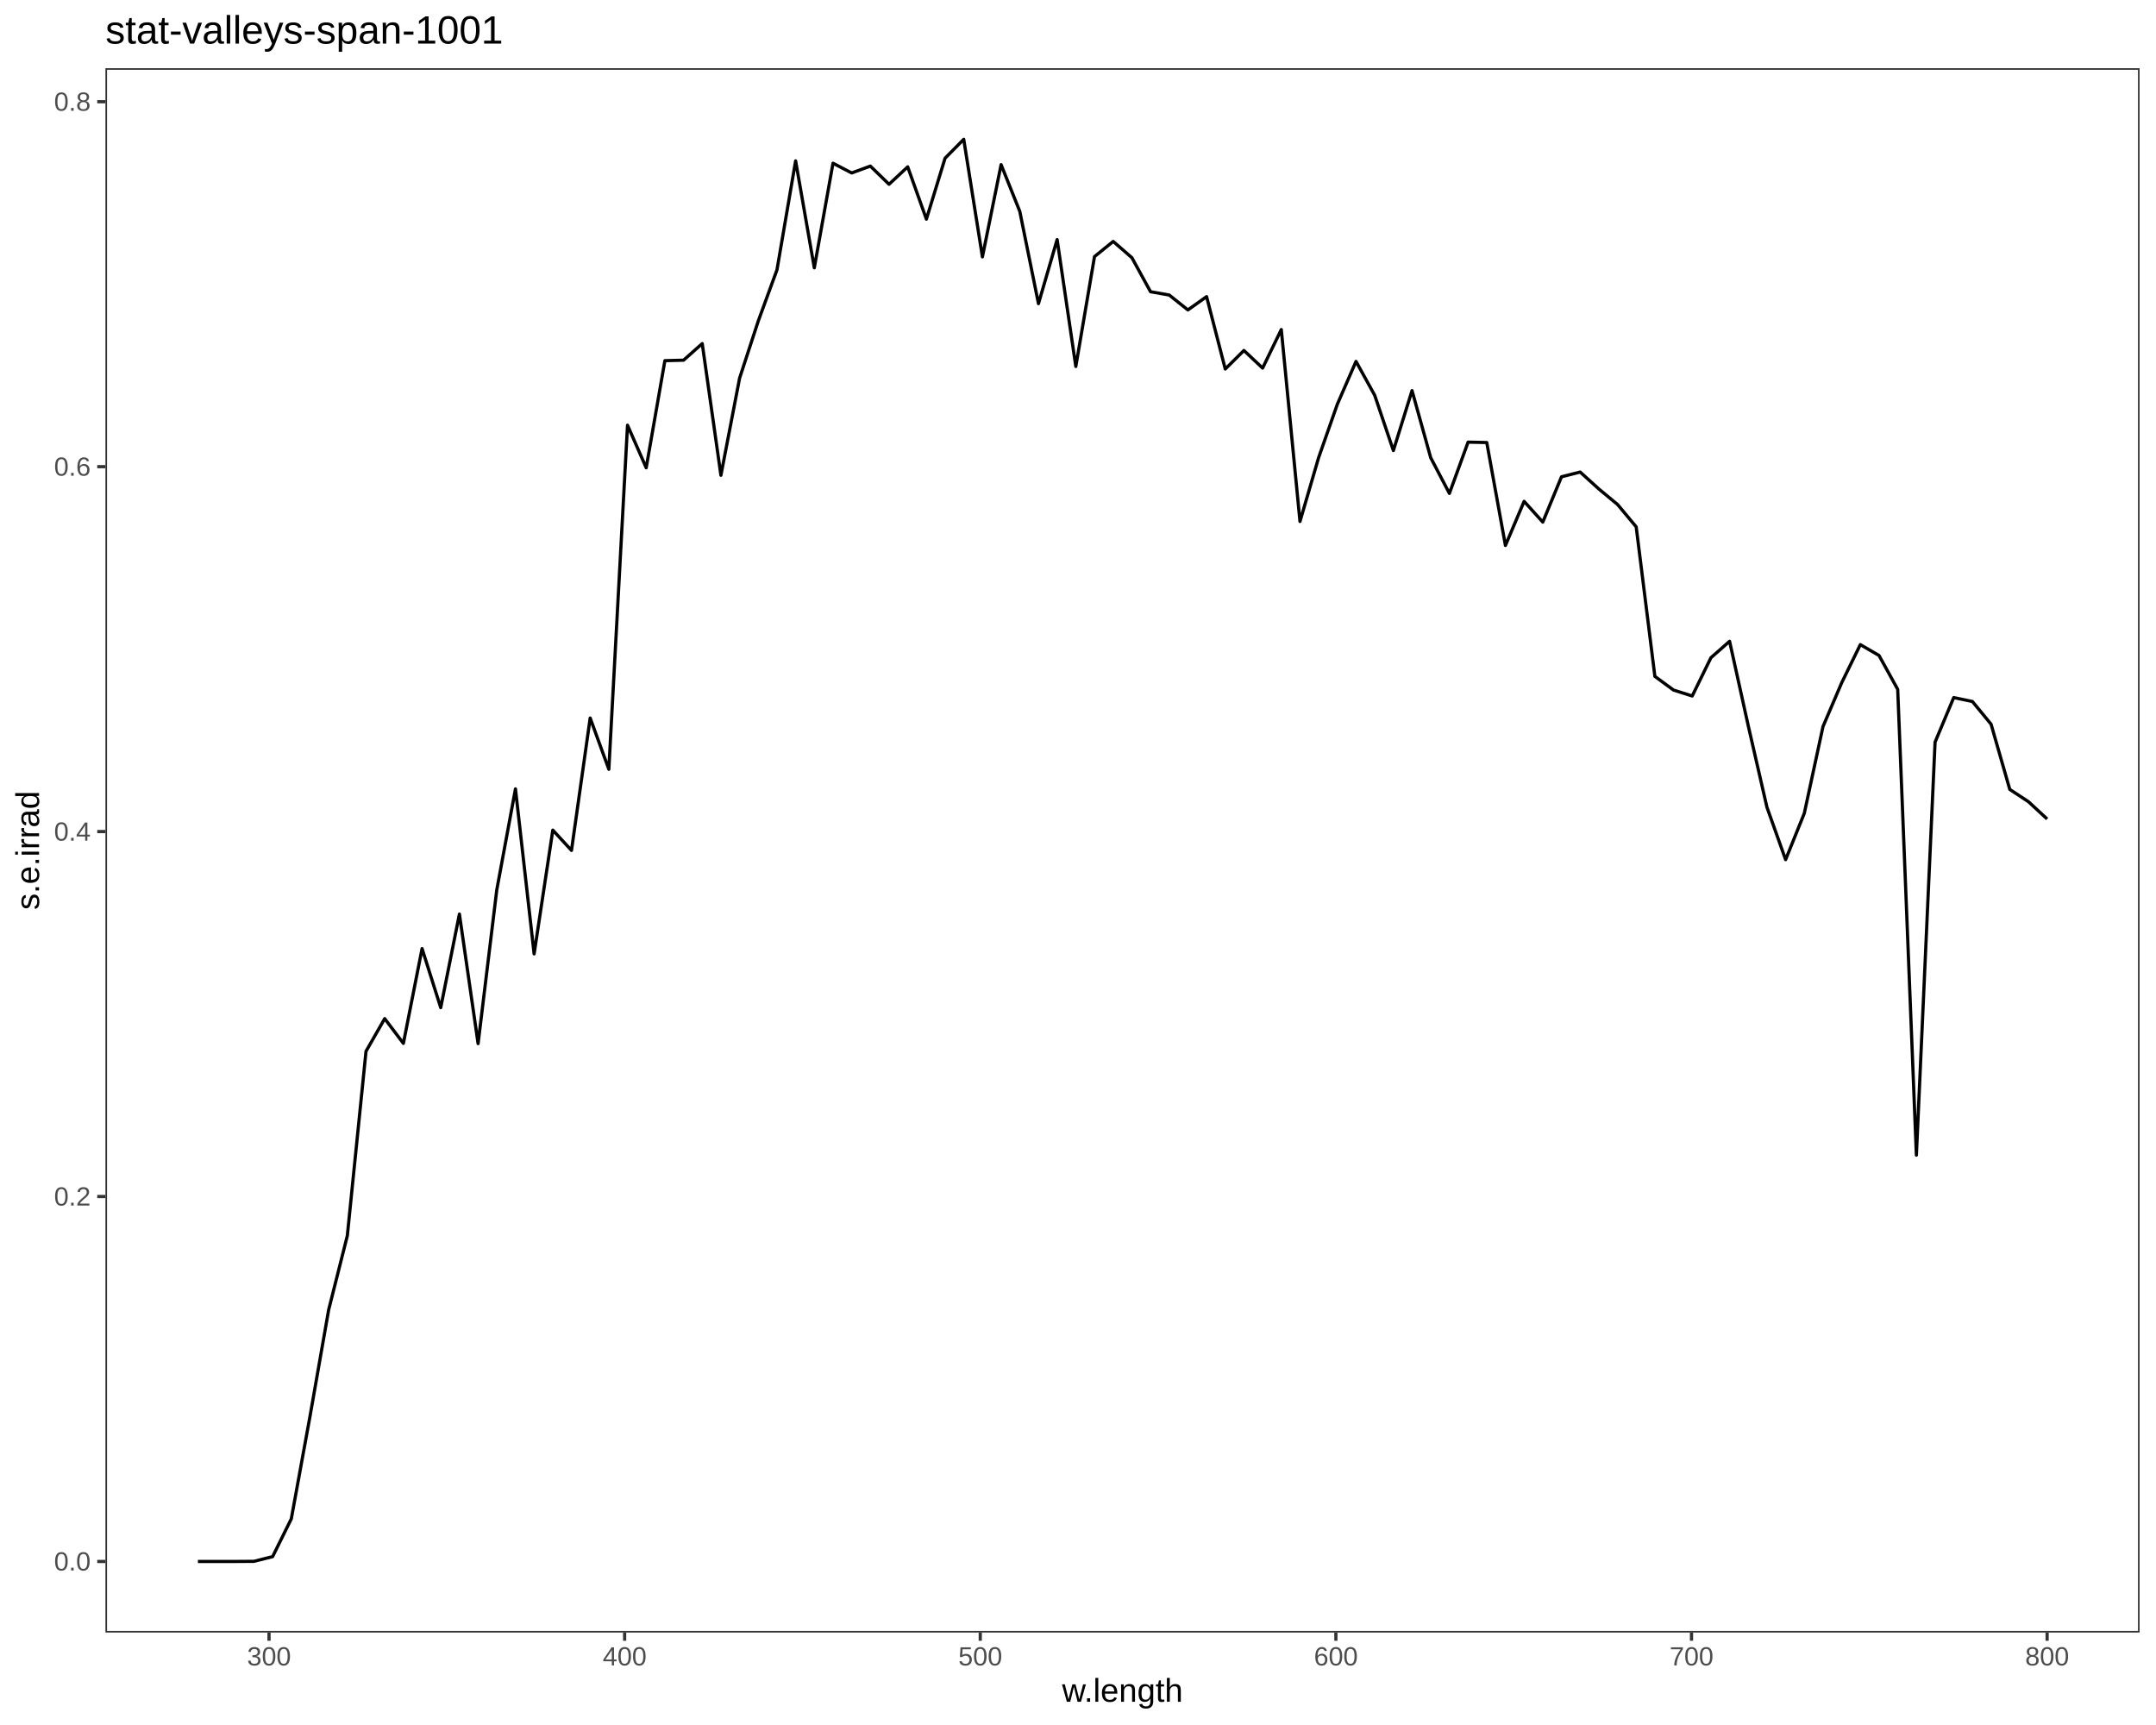
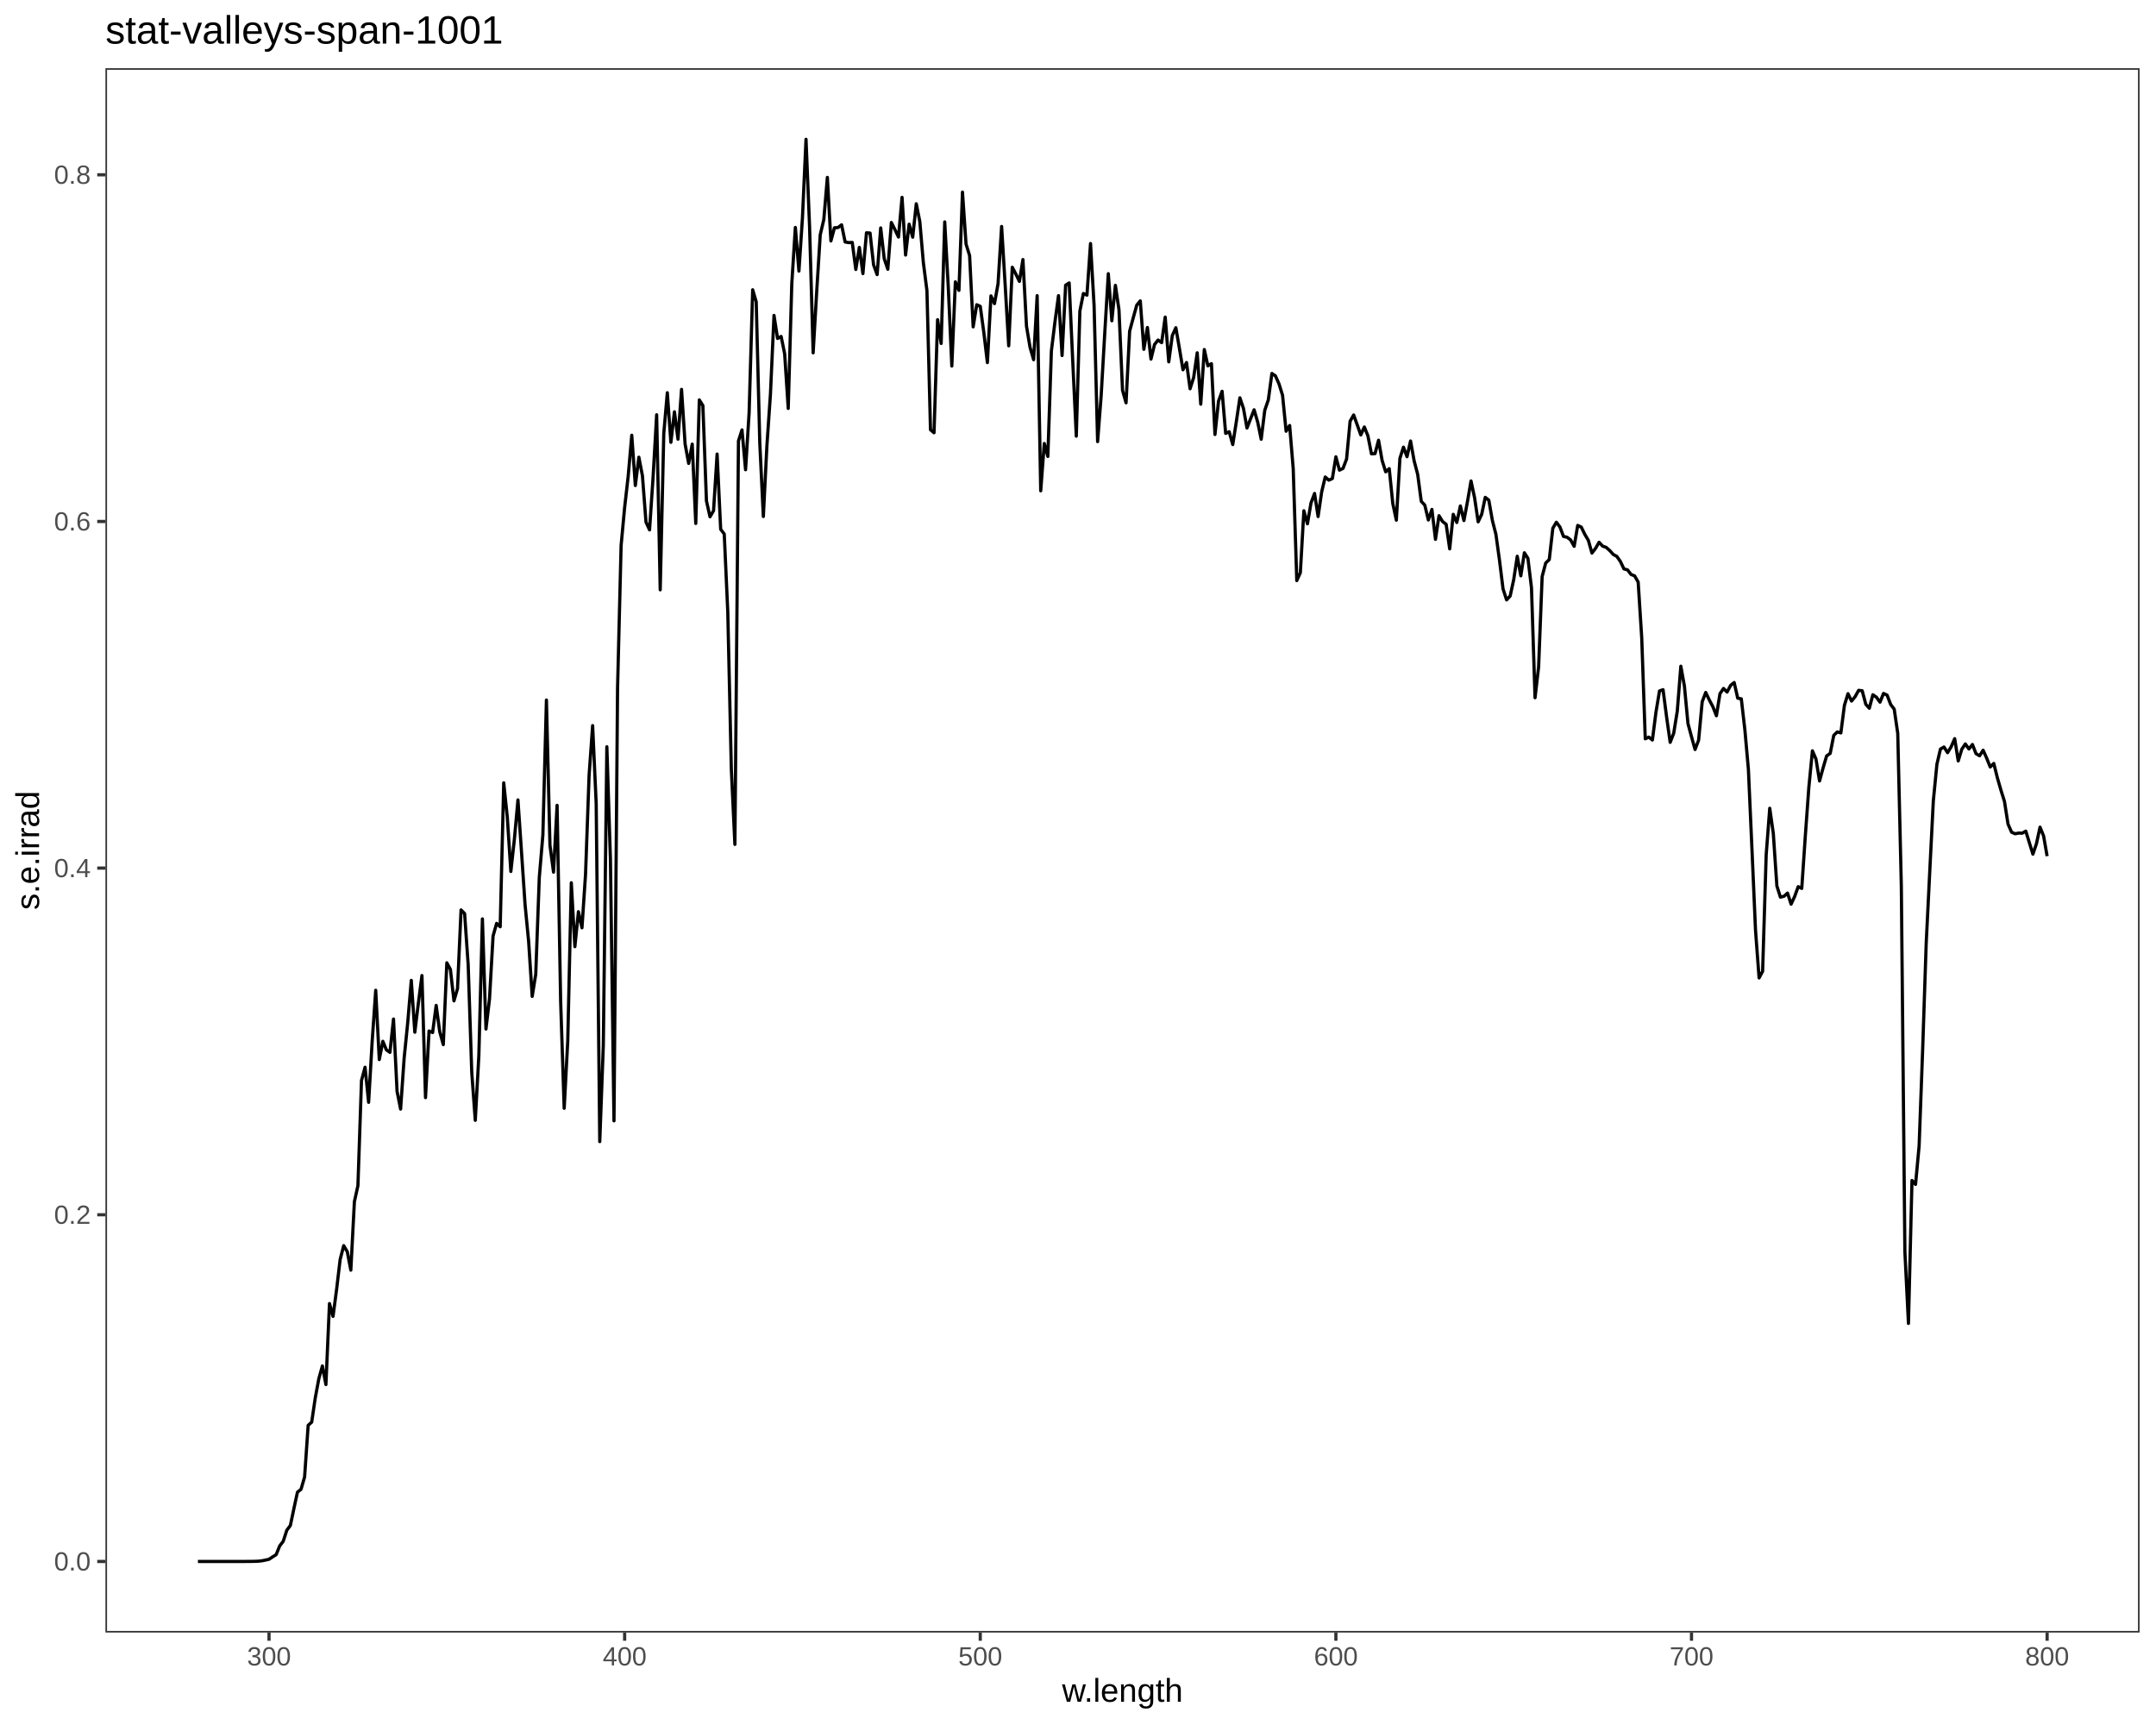
<svg xmlns="http://www.w3.org/2000/svg" viewBox="0 0 720.00 576.00">
  <defs>
    <style type="text/css">
    line, polyline, polygon, path, rect, circle {
      fill: none;
      stroke: #000000;
      stroke-linecap: round;
      stroke-linejoin: round;
      stroke-miterlimit: 10.00;
    }
  </style>
  </defs>
  <rect width="100%" height="100%" style="stroke: none; fill: #FFFFFF;" />
  <rect x="0.00" y="0.00" width="720.00" height="576.00" style="stroke-width: 1.07; stroke: #FFFFFF; fill: #FFFFFF;" />
  <defs>
    <clipPath id="cpMzUuMjF8NzE0LjUyfDU0NS4xM3wyMi43Nw==">
      <rect x="35.21" y="22.77" width="679.31" height="522.36" />
    </clipPath>
  </defs>
  <rect x="35.21" y="22.77" width="679.31" height="522.36" style="stroke-width: 1.07; stroke: none; fill: #FFFFFF;" clip-path="url(#cpMzUuMjF8NzE0LjUyfDU0NS4xM3wyMi43Nw==)" />
-   <polyline points="66.09,521.39 72.33,521.39 78.57,521.39 84.80,521.35 91.04,519.78 97.28,507.16 103.52,472.96 109.76,437.36 115.99,412.63 122.23,351.04 128.47,340.13 134.71,348.40 140.95,316.75 147.18,336.47 153.42,305.22 159.66,348.47 165.90,297.14 172.14,263.42 178.37,318.52 184.61,277.19 190.85,283.96 197.09,239.76 203.32,256.88 209.56,141.98 215.80,156.20 222.04,120.43 228.28,120.27 234.51,114.73 240.75,158.70 246.99,126.27 253.23,107.18 259.47,90.11 265.70,53.72 271.94,89.43 278.18,54.50 284.42,57.75 290.66,55.46 296.89,61.53 303.13,55.71 309.37,73.18 315.61,52.82 321.84,46.52 328.08,85.78 334.32,54.98 340.56,70.58 346.80,101.39 353.03,80.00 359.27,122.37 365.51,85.68 371.75,80.62 377.99,86.04 384.22,97.41 390.46,98.51 396.70,103.49 402.94,99.05 409.18,123.22 415.41,117.03 421.65,122.91 427.89,110.04 434.13,174.12 440.36,152.79 446.60,135.00 452.84,120.68 459.08,131.98 465.32,150.44 471.55,130.43 477.79,152.84 484.03,164.76 490.27,147.63 496.51,147.77 502.74,182.14 508.98,167.41 515.22,174.34 521.46,159.21 527.70,157.62 533.93,163.27 540.17,168.44 546.41,175.92 552.65,225.85 558.88,230.42 565.12,232.40 571.36,219.63 577.60,214.13 583.84,242.38 590.07,269.54 596.31,287.05 602.55,271.57 608.79,242.61 615.03,227.99 621.26,215.25 627.50,218.87 633.74,230.18 639.98,385.72 646.22,247.80 652.45,232.93 658.69,234.24 664.93,241.83 671.17,263.60 677.41,267.70 683.64,273.47 " style="stroke-width: 1.07; stroke-linecap: butt;" clip-path="url(#cpMzUuMjF8NzE0LjUyfDU0NS4xM3wyMi43Nw==)" />
+   <polyline points="66.09,521.39 67.19,521.39 68.28,521.39 69.38,521.39 70.48,521.39 71.57,521.39 72.67,521.39 73.76,521.39 74.86,521.39 75.96,521.39 77.05,521.39 78.15,521.39 79.25,521.39 80.34,521.39 81.53,521.39 82.72,521.38 83.90,521.37 85.09,521.35 86.28,521.30 87.47,521.17 88.66,520.93 89.84,520.66 91.03,519.87 92.22,519.12 93.41,516.19 94.59,514.64 95.78,510.97 96.97,509.37 98.16,503.68 99.34,498.25 100.53,497.29 101.72,493.19 102.91,475.94 104.09,474.87 105.28,466.81 106.47,460.38 107.66,456.11 108.84,462.32 110.03,435.28 111.22,439.55 112.41,430.54 113.59,420.58 114.78,415.93 115.97,417.95 117.16,424.12 118.35,401.26 119.53,395.90 120.72,360.81 121.91,356.37 123.10,368.09 124.28,347.82 125.47,330.67 126.66,353.80 127.85,347.71 129.03,350.56 130.22,351.40 131.41,340.27 132.60,364.40 133.78,370.34 134.97,353.27 136.16,341.48 137.35,327.36 138.53,344.67 139.72,334.91 140.91,325.75 142.10,366.51 143.28,344.26 144.47,344.78 145.66,335.72 146.85,344.51 148.04,348.81 149.22,321.50 150.41,323.70 151.60,334.20 152.79,330.10 153.97,303.84 155.16,305.06 156.35,322.19 157.54,358.04 158.72,374.09 159.91,352.56 161.10,306.83 162.29,343.60 163.47,333.56 164.66,312.54 165.85,308.32 167.04,309.45 168.22,261.40 169.41,272.82 170.60,290.99 171.79,280.15 172.97,267.11 174.16,284.50 175.35,302.12 176.54,314.36 177.73,332.70 178.91,325.33 180.10,292.98 181.29,278.89 182.48,233.75 183.66,282.26 184.85,291.22 186.04,268.91 187.23,334.44 188.41,370.07 189.60,347.66 190.79,294.77 191.98,316.10 193.16,304.43 194.35,309.81 195.54,291.98 196.73,258.89 197.91,242.29 199.10,268.32 200.29,381.20 201.48,349.11 202.66,249.36 203.85,286.72 205.04,374.27 206.23,229.93 207.42,182.15 208.60,169.42 209.79,158.97 210.98,145.33 212.17,162.12 213.35,152.67 214.54,158.85 215.73,174.32 216.92,176.94 218.10,159.29 219.29,138.50 220.48,196.95 221.67,144.76 222.85,131.14 224.04,147.70 225.23,137.51 226.42,146.65 227.60,130.02 228.79,148.27 229.98,154.74 231.17,148.30 232.35,174.79 233.54,133.53 234.73,135.43 235.92,167.28 237.11,172.56 238.29,170.53 239.48,151.61 240.67,176.74 241.86,178.30 243.04,204.22 244.23,256.86 245.42,281.95 246.61,147.23 247.79,143.56 248.98,156.85 250.17,137.83 251.36,96.76 252.54,100.80 253.73,147.88 254.92,172.47 256.11,148.85 257.29,131.62 258.48,105.32 259.67,113.02 260.86,112.34 262.04,118.15 263.23,136.38 264.42,94.72 265.61,75.95 266.80,90.52 267.98,72.74 269.17,46.52 270.36,75.74 271.55,117.82 272.73,97.51 273.92,78.40 275.11,73.33 276.30,59.23 277.48,80.45 278.67,76.06 279.86,75.98 281.05,75.07 282.23,80.80 283.42,81.01 284.61,80.95 285.80,89.98 286.98,82.60 288.17,91.36 289.36,77.73 290.55,77.82 291.73,88.43 292.92,91.69 294.11,76.11 295.30,86.43 296.49,89.91 297.67,74.30 298.86,76.67 300.05,79.16 301.24,65.90 302.42,85.16 303.61,74.86 304.80,79.20 305.99,68.04 307.17,73.96 308.36,87.72 309.55,97.02 310.74,143.50 311.92,144.50 313.11,106.75 314.30,114.68 315.49,74.10 316.67,95.63 317.86,122.22 319.05,94.12 320.24,96.96 321.42,64.15 322.61,81.50 323.80,85.34 324.99,109.14 326.18,101.76 327.36,102.29 328.55,111.03 329.74,121.08 330.93,98.80 332.11,101.38 333.30,94.72 334.49,75.62 335.68,95.19 336.86,115.47 338.05,89.23 339.24,91.50 340.43,93.96 341.61,86.67 342.80,108.94 343.99,116.00 345.18,120.11 346.36,98.72 347.55,163.89 348.74,148.09 349.93,152.41 351.11,117.21 352.30,107.51 353.49,98.72 354.68,118.72 355.87,95.23 357.05,94.47 358.24,120.54 359.43,145.64 360.62,103.87 361.80,98.00 362.99,98.55 364.18,81.32 365.37,101.98 366.55,147.46 367.74,132.02 368.93,111.33 370.12,91.39 371.30,107.11 372.49,95.28 373.68,103.40 374.87,130.34 376.05,134.51 377.24,110.60 378.43,106.18 379.62,101.89 380.80,100.47 381.99,116.64 383.18,109.35 384.37,119.91 385.56,115.03 386.74,113.54 387.93,114.42 389.12,105.89 390.31,120.83 391.49,112.06 392.68,109.43 393.87,116.37 395.06,123.47 396.24,121.05 397.43,129.81 398.62,126.08 399.81,117.81 400.99,134.96 402.18,116.72 403.37,122.16 404.56,121.43 405.74,145.08 406.93,133.94 408.12,130.65 409.31,144.71 410.49,144.17 411.68,148.44 412.87,140.83 414.06,132.83 415.25,136.34 416.43,142.92 417.62,139.86 418.81,136.83 420.00,140.92 421.18,146.66 422.37,137.00 423.56,133.53 424.75,124.70 425.93,125.50 427.12,128.17 428.31,131.98 429.50,143.99 430.68,142.08 431.87,156.48 433.06,193.87 434.25,191.23 435.43,170.55 436.62,174.91 437.81,167.95 439.00,164.77 440.18,172.48 441.37,164.27 442.56,159.28 443.75,160.33 444.94,159.80 446.12,152.54 447.31,156.99 448.50,156.41 449.69,153.26 450.87,140.65 452.06,138.56 453.25,141.88 454.44,145.23 455.62,142.58 456.81,145.50 458.00,151.54 459.19,151.47 460.37,147.00 461.56,153.76 462.75,157.55 463.94,156.49 465.12,168.11 466.31,173.69 467.50,153.05 468.69,149.31 469.87,152.50 471.06,147.25 472.25,153.87 473.44,158.42 474.63,167.40 475.81,168.66 477.00,173.63 478.19,170.11 479.38,180.09 480.56,172.20 481.75,174.13 482.94,175.07 484.13,183.28 485.31,171.74 486.50,174.46 487.69,168.95 488.88,173.82 490.06,167.52 491.25,160.60 492.44,166.20 493.63,174.25 494.81,171.75 496.00,166.08 497.19,167.01 498.38,173.77 499.56,178.41 500.75,187.00 501.94,196.64 503.13,200.31 504.32,199.01 505.50,193.59 506.69,185.74 507.88,192.28 509.07,184.58 510.25,186.44 511.44,196.24 512.63,232.98 513.82,222.73 515.00,192.54 516.19,187.99 517.38,186.85 518.57,176.38 519.75,174.38 520.94,175.97 522.13,179.12 523.32,179.39 524.50,180.27 525.69,182.42 526.88,175.44 528.07,176.01 529.25,178.43 530.44,180.44 531.63,184.67 532.82,183.14 534.01,181.07 535.19,182.35 536.38,182.77 537.57,183.83 538.76,185.15 539.94,185.78 541.13,187.48 542.32,189.97 543.51,190.28 544.69,191.82 545.88,192.29 547.07,194.36 548.26,213.02 549.44,246.69 550.63,246.13 551.82,247.10 553.01,237.83 554.19,230.72 555.38,230.30 556.57,239.47 557.76,247.88 558.94,244.83 560.13,237.47 561.32,222.46 562.51,229.06 563.70,241.61 564.88,246.00 566.07,250.27 567.26,247.14 568.45,234.33 569.63,231.22 570.82,233.71 572.01,235.96 573.20,239.00 574.38,231.65 575.57,229.88 576.76,231.09 577.95,228.85 579.13,227.90 580.32,233.13 581.51,233.35 582.70,243.67 583.88,256.88 585.07,283.54 586.26,310.65 587.45,326.54 588.63,324.33 589.82,285.44 591.01,269.89 592.20,278.30 593.39,295.84 594.57,299.56 595.76,299.28 596.95,298.21 598.14,301.91 599.32,299.37 600.51,296.07 601.70,296.65 602.89,279.12 604.07,262.88 605.26,250.71 606.45,253.46 607.64,260.78 608.82,256.43 610.01,252.41 611.20,251.56 612.39,245.53 613.57,244.40 614.76,244.73 615.95,235.50 617.14,231.63 618.32,234.09 619.51,232.65 620.70,230.51 621.89,230.65 623.08,235.17 624.26,236.49 625.45,231.99 626.64,232.81 627.83,234.46 629.01,231.55 630.20,232.11 631.39,235.23 632.58,236.80 633.76,244.92 634.95,295.87 636.14,417.99 637.33,441.91 638.51,394.18 639.70,395.49 640.89,382.67 642.08,350.29 643.26,314.93 644.45,290.92 645.64,267.40 646.83,255.22 648.01,250.13 649.20,249.43 650.39,251.33 651.58,249.39 652.77,246.65 653.95,254.09 655.14,250.20 656.33,248.41 657.52,250.10 658.70,248.60 659.89,251.65 661.08,252.37 662.27,250.51 663.45,253.14 664.64,256.11 665.83,254.92 667.02,259.70 668.20,263.79 669.39,267.58 670.58,275.16 671.77,277.87 672.95,278.41 674.14,278.17 675.33,278.21 676.52,277.53 677.70,281.37 678.89,285.21 680.08,281.70 681.27,276.20 682.46,279.12 683.64,285.88 " style="stroke-width: 1.07; stroke-linecap: butt;" clip-path="url(#cpMzUuMjF8NzE0LjUyfDU0NS4xM3wyMi43Nw==)" />
  <rect x="35.21" y="22.77" width="679.31" height="522.36" style="stroke-width: 1.07; stroke: #333333;" clip-path="url(#cpMzUuMjF8NzE0LjUyfDU0NS4xM3wyMi43Nw==)" />
  <defs>
    <clipPath id="cpMC4wMHw3MjAuMDB8NTc2LjAwfDAuMDA=">
      <rect x="0.00" y="0.00" width="720.00" height="576.00" />
    </clipPath>
  </defs>
  <g clip-path="url(#cpMC4wMHw3MjAuMDB8NTc2LjAwfDAuMDA=)">
    <text x="18.06" y="524.41" style="font-size: 8.80px; fill: #4D4D4D; font-family: Liberation Sans;" textLength="12.22px" lengthAdjust="spacingAndGlyphs">0.0</text>
  </g>
  <g clip-path="url(#cpMC4wMHw3MjAuMDB8NTc2LjAwfDAuMDA=)">
-     <text x="18.06" y="402.55" style="font-size: 8.80px; fill: #4D4D4D; font-family: Liberation Sans;" textLength="12.22px" lengthAdjust="spacingAndGlyphs">0.2</text>
+     <text x="18.06" y="408.65" style="font-size: 8.80px; fill: #4D4D4D; font-family: Liberation Sans;" textLength="12.22px" lengthAdjust="spacingAndGlyphs">0.2</text>
  </g>
  <g clip-path="url(#cpMC4wMHw3MjAuMDB8NTc2LjAwfDAuMDA=)">
-     <text x="18.06" y="280.70" style="font-size: 8.80px; fill: #4D4D4D; font-family: Liberation Sans;" textLength="12.22px" lengthAdjust="spacingAndGlyphs">0.4</text>
+     <text x="18.06" y="292.90" style="font-size: 8.80px; fill: #4D4D4D; font-family: Liberation Sans;" textLength="12.22px" lengthAdjust="spacingAndGlyphs">0.4</text>
  </g>
  <g clip-path="url(#cpMC4wMHw3MjAuMDB8NTc2LjAwfDAuMDA=)">
-     <text x="18.06" y="158.84" style="font-size: 8.80px; fill: #4D4D4D; font-family: Liberation Sans;" textLength="12.22px" lengthAdjust="spacingAndGlyphs">0.6</text>
+     <text x="18.06" y="177.14" style="font-size: 8.80px; fill: #4D4D4D; font-family: Liberation Sans;" textLength="12.22px" lengthAdjust="spacingAndGlyphs">0.6</text>
  </g>
  <g clip-path="url(#cpMC4wMHw3MjAuMDB8NTc2LjAwfDAuMDA=)">
-     <text x="18.06" y="36.98" style="font-size: 8.80px; fill: #4D4D4D; font-family: Liberation Sans;" textLength="12.22px" lengthAdjust="spacingAndGlyphs">0.8</text>
+     <text x="18.06" y="61.38" style="font-size: 8.80px; fill: #4D4D4D; font-family: Liberation Sans;" textLength="12.22px" lengthAdjust="spacingAndGlyphs">0.8</text>
  </g>
  <polyline points="32.47,521.39 35.21,521.39 " style="stroke-width: 1.07; stroke: #333333; stroke-linecap: butt;" clip-path="url(#cpMC4wMHw3MjAuMDB8NTc2LjAwfDAuMDA=)" />
-   <polyline points="32.47,399.53 35.21,399.53 " style="stroke-width: 1.07; stroke: #333333; stroke-linecap: butt;" clip-path="url(#cpMC4wMHw3MjAuMDB8NTc2LjAwfDAuMDA=)" />
-   <polyline points="32.47,277.67 35.21,277.67 " style="stroke-width: 1.07; stroke: #333333; stroke-linecap: butt;" clip-path="url(#cpMC4wMHw3MjAuMDB8NTc2LjAwfDAuMDA=)" />
-   <polyline points="32.47,155.82 35.21,155.82 " style="stroke-width: 1.07; stroke: #333333; stroke-linecap: butt;" clip-path="url(#cpMC4wMHw3MjAuMDB8NTc2LjAwfDAuMDA=)" />
-   <polyline points="32.47,33.96 35.21,33.96 " style="stroke-width: 1.07; stroke: #333333; stroke-linecap: butt;" clip-path="url(#cpMC4wMHw3MjAuMDB8NTc2LjAwfDAuMDA=)" />
+   <polyline points="32.47,405.63 35.21,405.63 " style="stroke-width: 1.07; stroke: #333333; stroke-linecap: butt;" clip-path="url(#cpMC4wMHw3MjAuMDB8NTc2LjAwfDAuMDA=)" />
+   <polyline points="32.47,289.87 35.21,289.87 " style="stroke-width: 1.07; stroke: #333333; stroke-linecap: butt;" clip-path="url(#cpMC4wMHw3MjAuMDB8NTc2LjAwfDAuMDA=)" />
+   <polyline points="32.47,174.12 35.21,174.12 " style="stroke-width: 1.07; stroke: #333333; stroke-linecap: butt;" clip-path="url(#cpMC4wMHw3MjAuMDB8NTc2LjAwfDAuMDA=)" />
+   <polyline points="32.47,58.36 35.21,58.36 " style="stroke-width: 1.07; stroke: #333333; stroke-linecap: butt;" clip-path="url(#cpMC4wMHw3MjAuMDB8NTc2LjAwfDAuMDA=)" />
  <polyline points="89.84,547.87 89.84,545.13 " style="stroke-width: 1.07; stroke: #333333; stroke-linecap: butt;" clip-path="url(#cpMC4wMHw3MjAuMDB8NTc2LjAwfDAuMDA=)" />
  <polyline points="208.60,547.87 208.60,545.13 " style="stroke-width: 1.07; stroke: #333333; stroke-linecap: butt;" clip-path="url(#cpMC4wMHw3MjAuMDB8NTc2LjAwfDAuMDA=)" />
  <polyline points="327.36,547.87 327.36,545.13 " style="stroke-width: 1.07; stroke: #333333; stroke-linecap: butt;" clip-path="url(#cpMC4wMHw3MjAuMDB8NTc2LjAwfDAuMDA=)" />
  <polyline points="446.12,547.87 446.12,545.13 " style="stroke-width: 1.07; stroke: #333333; stroke-linecap: butt;" clip-path="url(#cpMC4wMHw3MjAuMDB8NTc2LjAwfDAuMDA=)" />
  <polyline points="564.88,547.87 564.88,545.13 " style="stroke-width: 1.07; stroke: #333333; stroke-linecap: butt;" clip-path="url(#cpMC4wMHw3MjAuMDB8NTc2LjAwfDAuMDA=)" />
  <polyline points="683.64,547.87 683.64,545.13 " style="stroke-width: 1.07; stroke: #333333; stroke-linecap: butt;" clip-path="url(#cpMC4wMHw3MjAuMDB8NTc2LjAwfDAuMDA=)" />
  <g clip-path="url(#cpMC4wMHw3MjAuMDB8NTc2LjAwfDAuMDA=)">
    <text x="82.51" y="556.11" style="font-size: 8.80px; fill: #4D4D4D; font-family: Liberation Sans;" textLength="14.67px" lengthAdjust="spacingAndGlyphs">300</text>
  </g>
  <g clip-path="url(#cpMC4wMHw3MjAuMDB8NTc2LjAwfDAuMDA=)">
    <text x="201.27" y="556.11" style="font-size: 8.80px; fill: #4D4D4D; font-family: Liberation Sans;" textLength="14.67px" lengthAdjust="spacingAndGlyphs">400</text>
  </g>
  <g clip-path="url(#cpMC4wMHw3MjAuMDB8NTc2LjAwfDAuMDA=)">
    <text x="320.03" y="556.11" style="font-size: 8.80px; fill: #4D4D4D; font-family: Liberation Sans;" textLength="14.67px" lengthAdjust="spacingAndGlyphs">500</text>
  </g>
  <g clip-path="url(#cpMC4wMHw3MjAuMDB8NTc2LjAwfDAuMDA=)">
    <text x="438.79" y="556.11" style="font-size: 8.80px; fill: #4D4D4D; font-family: Liberation Sans;" textLength="14.67px" lengthAdjust="spacingAndGlyphs">600</text>
  </g>
  <g clip-path="url(#cpMC4wMHw3MjAuMDB8NTc2LjAwfDAuMDA=)">
    <text x="557.55" y="556.11" style="font-size: 8.80px; fill: #4D4D4D; font-family: Liberation Sans;" textLength="14.67px" lengthAdjust="spacingAndGlyphs">700</text>
  </g>
  <g clip-path="url(#cpMC4wMHw3MjAuMDB8NTc2LjAwfDAuMDA=)">
    <text x="676.31" y="556.11" style="font-size: 8.80px; fill: #4D4D4D; font-family: Liberation Sans;" textLength="14.67px" lengthAdjust="spacingAndGlyphs">800</text>
  </g>
  <g clip-path="url(#cpMC4wMHw3MjAuMDB8NTc2LjAwfDAuMDA=)">
    <text x="354.67" y="568.24" style="font-size: 11.00px; font-family: Liberation Sans;" textLength="40.39px" lengthAdjust="spacingAndGlyphs">w.length</text>
  </g>
  <g clip-path="url(#cpMC4wMHw3MjAuMDB8NTc2LjAwfDAuMDA=)">
    <text transform="translate(13.04,303.83) rotate(-90)" style="font-size: 11.00px; font-family: Liberation Sans;" textLength="39.75px" lengthAdjust="spacingAndGlyphs">s.e.irrad</text>
  </g>
  <g clip-path="url(#cpMC4wMHw3MjAuMDB8NTc2LjAwfDAuMDA=)">
    <text x="35.21" y="14.56" style="font-size: 13.20px; font-family: Liberation Sans;" textLength="132.61px" lengthAdjust="spacingAndGlyphs">stat-valleys-span-1001</text>
  </g>
</svg>
